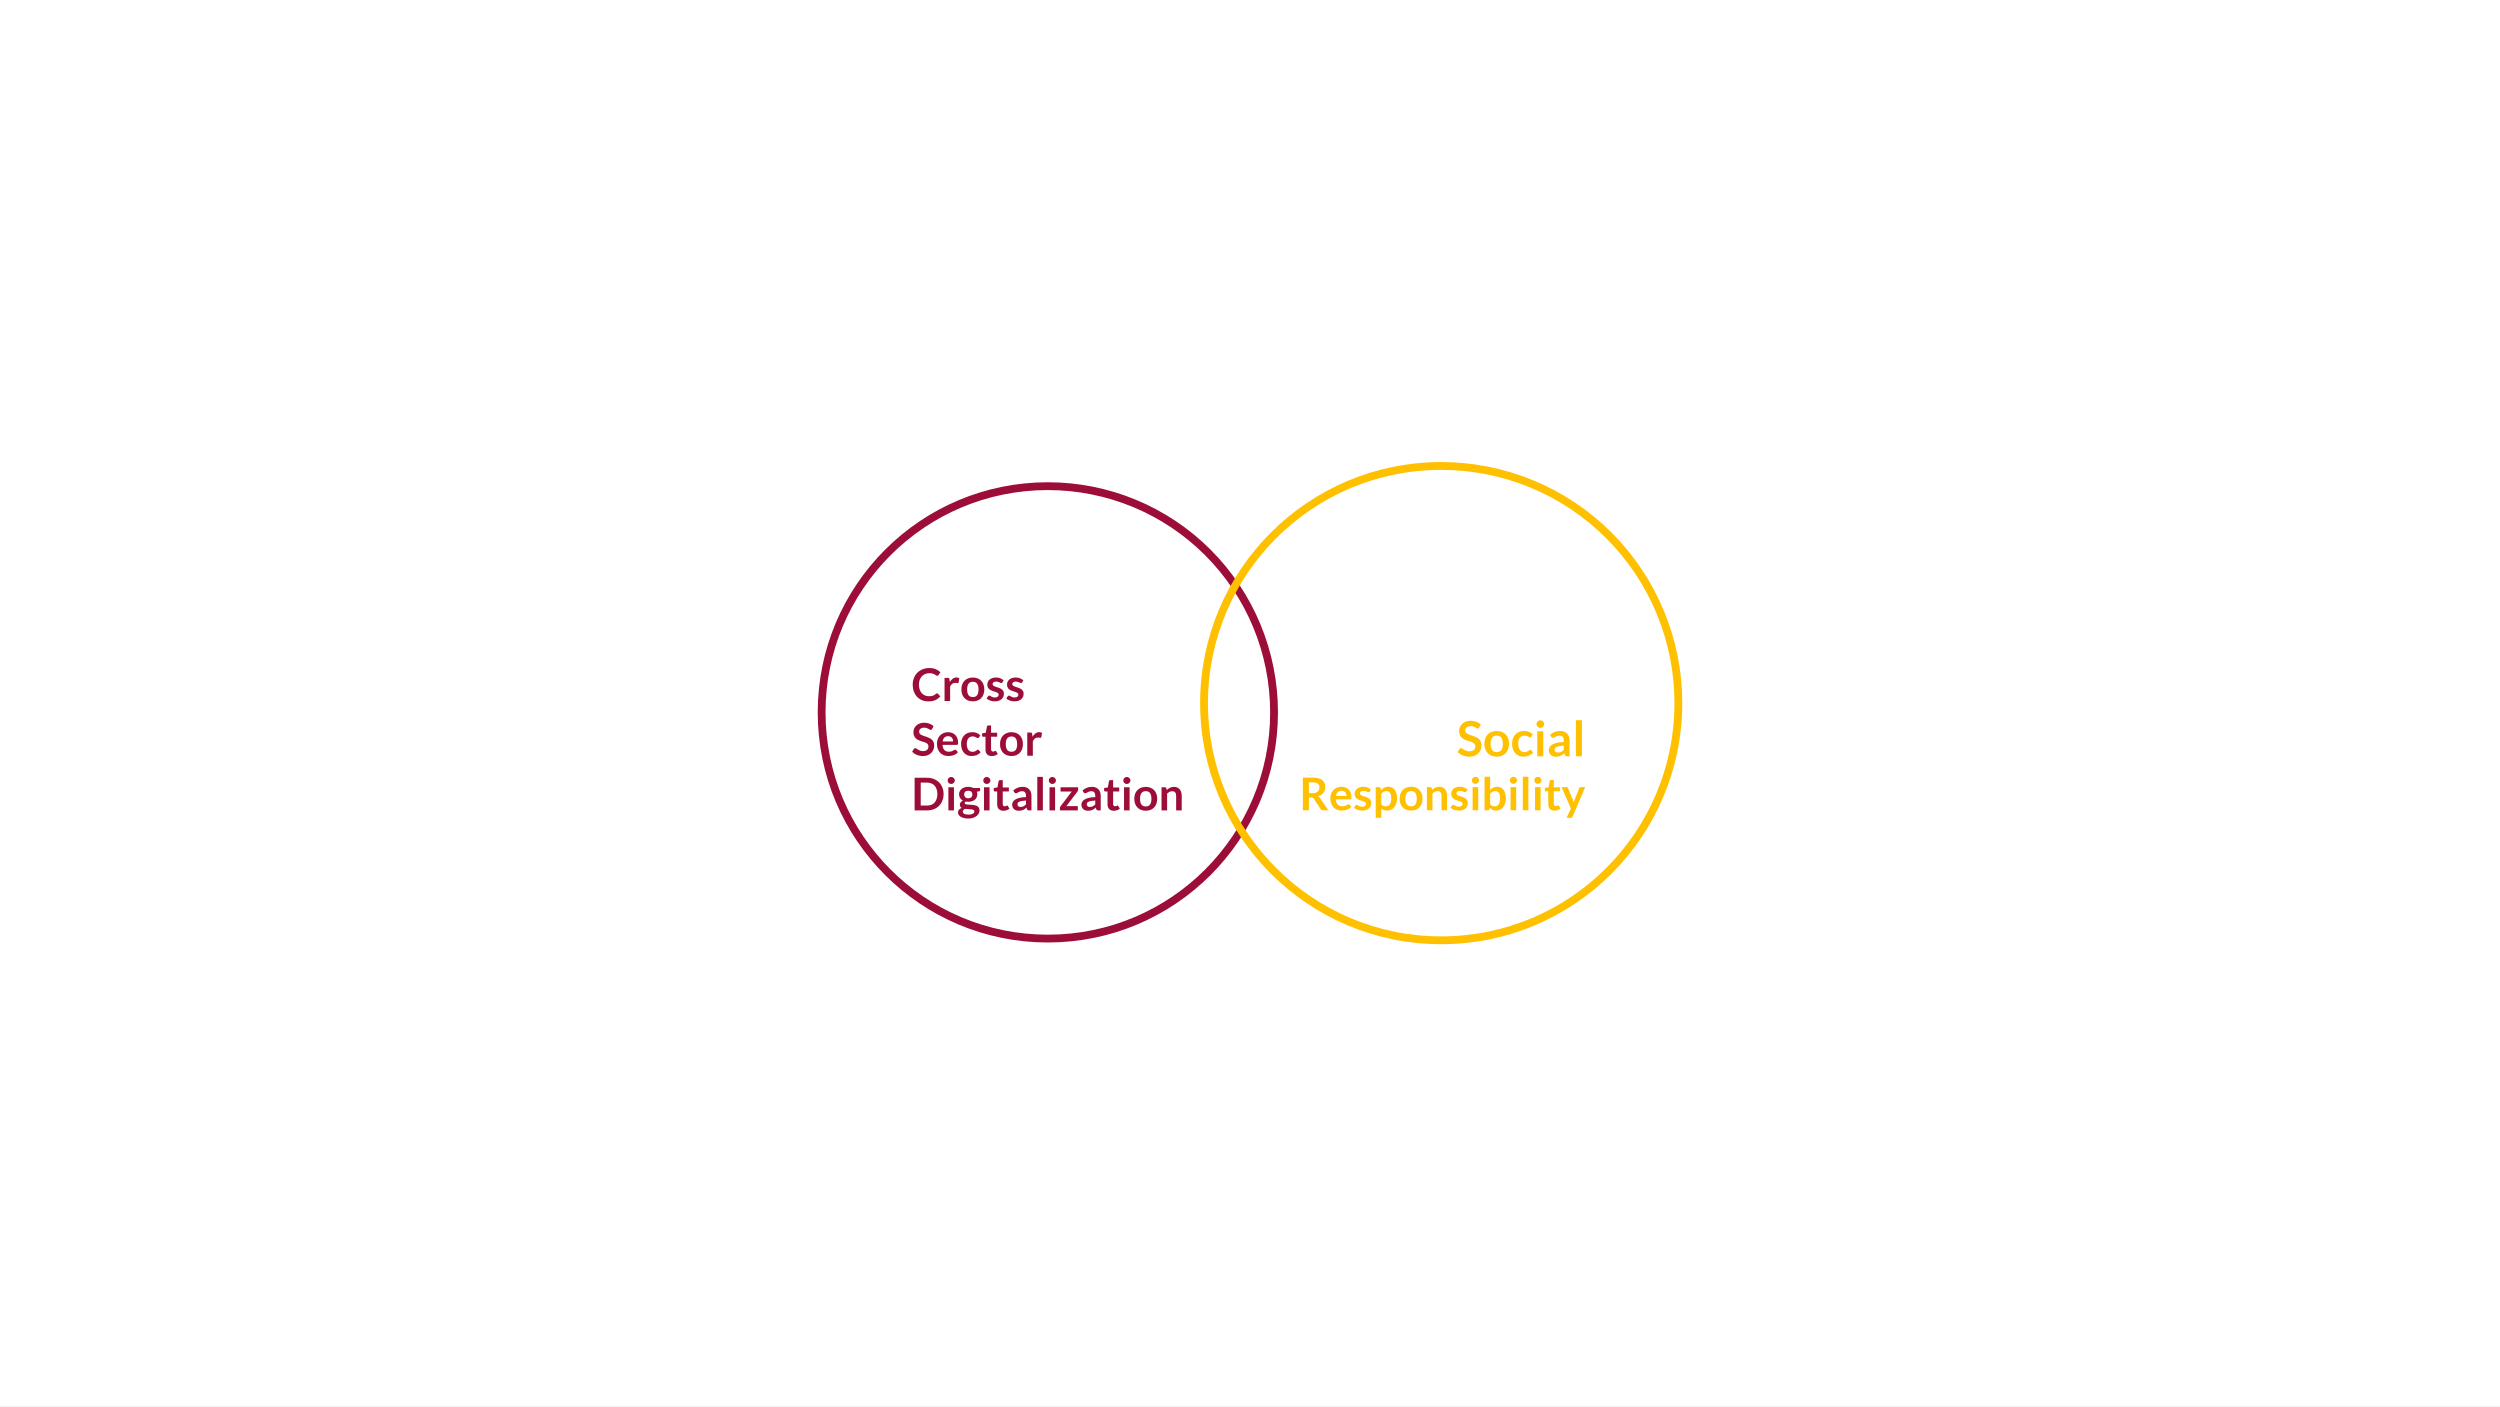
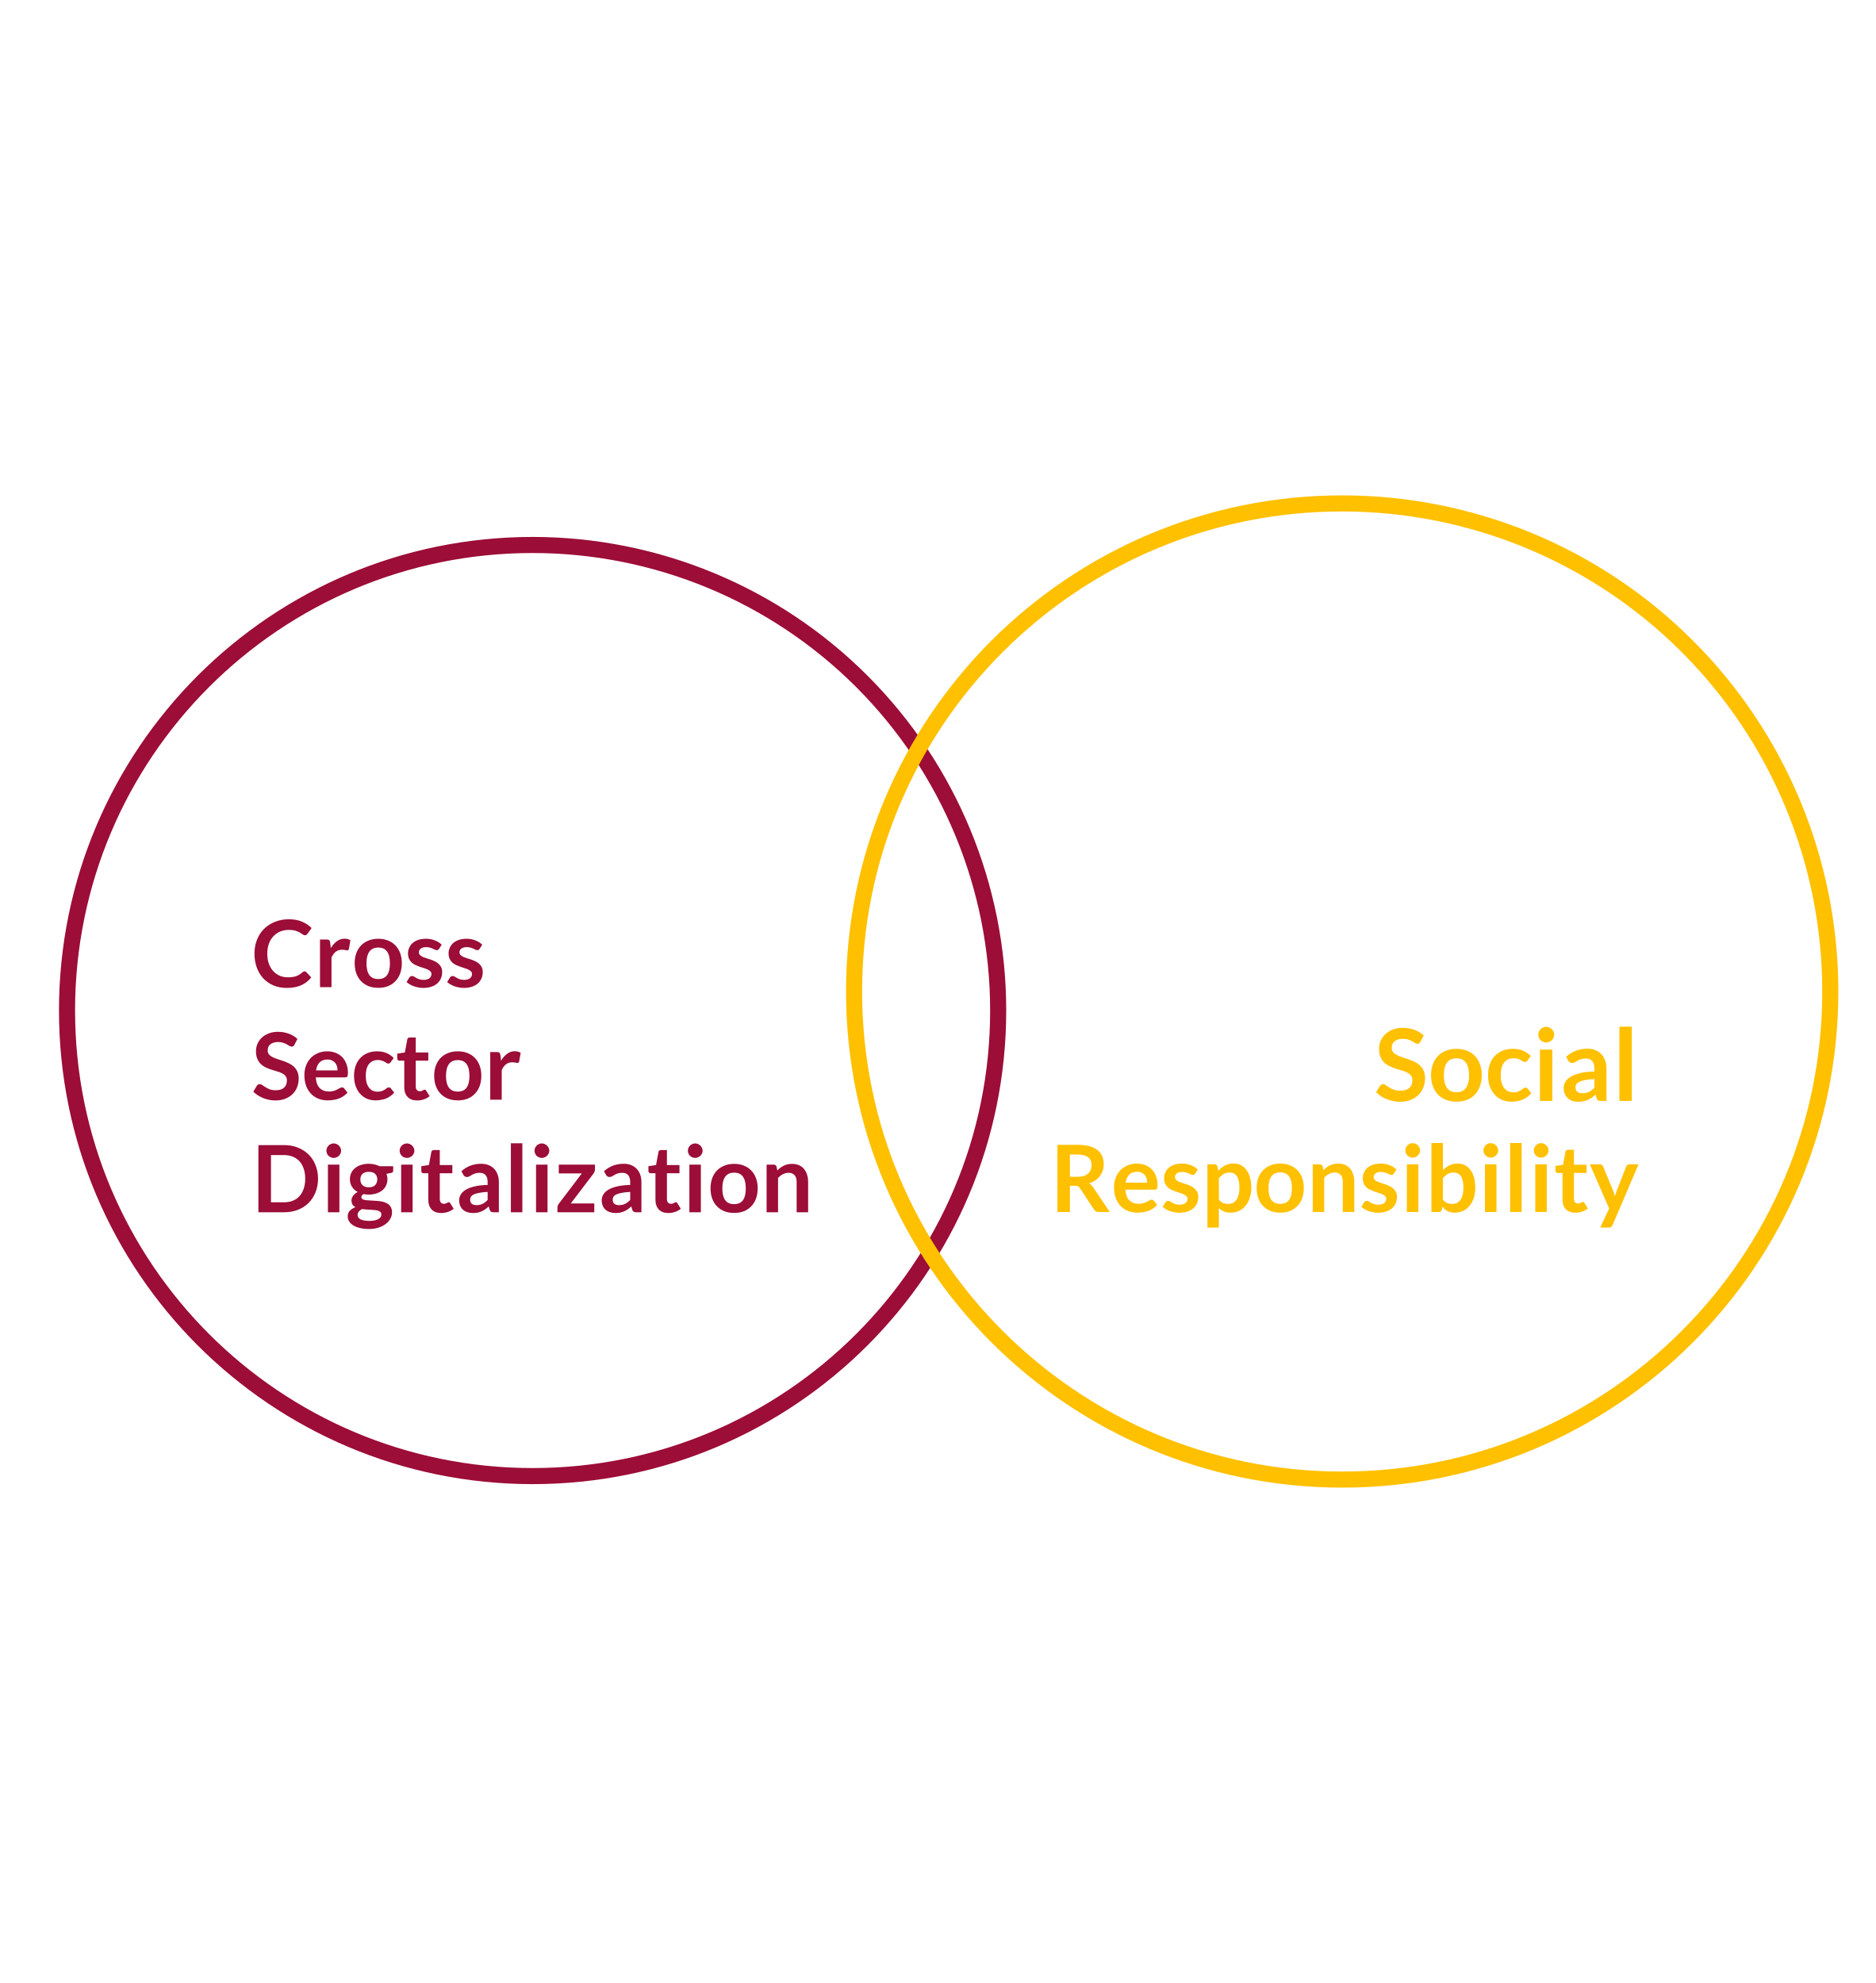
- <svg xmlns="http://www.w3.org/2000/svg" version="1.1" viewBox="0.0 0.0 960.0 540.0" fill="none" stroke="none" stroke-linecap="square" stroke-miterlimit="10">
+ <svg xmlns="http://www.w3.org/2000/svg" version="1.1" viewBox="303.0 85.0 350.0 370.0" fill="none" stroke="none" stroke-linecap="square" stroke-miterlimit="10">
  <clipPath id="g15e9c243a5f_0_309.0">
    <path d="m0 0l960.0 0l0 540.0l-960.0 0l0 -540.0z" clip-rule="nonzero" />
  </clipPath>
  <g clip-path="url(#g15e9c243a5f_0_309.0)">
    <path fill="#ffffff" d="m0 0l960.0 0l0 540.0l-960.0 0z" fill-rule="evenodd" />
    <path fill="#000000" fill-opacity="0.0" d="m315.505 273.551l0 0c0 -47.975 38.891 -86.866 86.866 -86.866l0 0c23.038 0 45.133 9.152 61.424 25.443c16.291 16.291 25.443 38.385 25.443 61.424l0 0c0 47.975 -38.891 86.866 -86.866 86.866l0 0c-47.975 0 -86.866 -38.891 -86.866 -86.866z" fill-rule="evenodd" />
    <path stroke="#9c0d38" stroke-width="3.0" stroke-linejoin="round" stroke-linecap="butt" d="m315.505 273.551l0 0c0 -47.975 38.891 -86.866 86.866 -86.866l0 0c23.038 0 45.133 9.152 61.424 25.443c16.291 16.291 25.443 38.385 25.443 61.424l0 0c0 47.975 -38.891 86.866 -86.866 86.866l0 0c-47.975 0 -86.866 -38.891 -86.866 -86.866z" fill-rule="evenodd" />
    <path fill="#9c0d38" d="m359.822 266.238q0.188 0 0.328 0.141l0.922 1.0q-0.766 0.953 -1.875 1.453q-1.109 0.5 -2.672 0.5q-1.391 0 -2.516 -0.469q-1.109 -0.484 -1.906 -1.328q-0.781 -0.859 -1.203 -2.031q-0.422 -1.188 -0.422 -2.578q0 -1.406 0.469 -2.578q0.469 -1.188 1.312 -2.031q0.859 -0.844 2.031 -1.312q1.188 -0.484 2.625 -0.484q1.391 0 2.438 0.453q1.047 0.438 1.781 1.188l-0.766 1.078q-0.078 0.109 -0.188 0.188q-0.109 0.078 -0.297 0.078q-0.203 0 -0.406 -0.156q-0.203 -0.156 -0.531 -0.344q-0.312 -0.188 -0.812 -0.344q-0.484 -0.156 -1.234 -0.156q-0.891 0 -1.641 0.312q-0.734 0.312 -1.266 0.891q-0.531 0.562 -0.828 1.391q-0.297 0.812 -0.297 1.828q0 1.062 0.297 1.891q0.297 0.812 0.812 1.375q0.516 0.562 1.203 0.859q0.688 0.297 1.484 0.297q0.484 0 0.859 -0.047q0.391 -0.047 0.719 -0.156q0.328 -0.125 0.609 -0.297q0.297 -0.172 0.578 -0.438q0.094 -0.078 0.188 -0.125q0.094 -0.047 0.203 -0.047zm2.884 2.953l0 -8.891l1.266 0q0.328 0 0.453 0.125q0.125 0.125 0.172 0.406l0.125 1.078q0.484 -0.812 1.125 -1.281q0.641 -0.484 1.438 -0.484q0.656 0 1.094 0.297l-0.281 1.609q-0.031 0.156 -0.125 0.219q-0.078 0.062 -0.219 0.062q-0.125 0 -0.359 -0.062q-0.219 -0.062 -0.594 -0.062q-0.672 0 -1.156 0.375q-0.469 0.359 -0.797 1.078l0 5.531l-2.141 0zm10.875 -9.031q1.0 0 1.812 0.328q0.812 0.312 1.375 0.906q0.578 0.594 0.891 1.438q0.312 0.844 0.312 1.891q0 1.062 -0.312 1.922q-0.312 0.844 -0.891 1.438q-0.562 0.594 -1.375 0.922q-0.812 0.312 -1.812 0.312q-1.0 0 -1.812 -0.312q-0.812 -0.328 -1.391 -0.922q-0.578 -0.594 -0.891 -1.438q-0.312 -0.859 -0.312 -1.922q0 -1.047 0.312 -1.891q0.312 -0.844 0.891 -1.438q0.578 -0.594 1.391 -0.906q0.812 -0.328 1.812 -0.328zm0 7.516q1.109 0 1.641 -0.734q0.531 -0.75 0.531 -2.188q0 -1.453 -0.531 -2.203q-0.531 -0.75 -1.641 -0.75q-1.125 0 -1.672 0.766q-0.531 0.75 -0.531 2.188q0 1.422 0.531 2.172q0.547 0.75 1.672 0.75zm11.336 -5.641q-0.094 0.141 -0.188 0.203q-0.094 0.047 -0.234 0.047q-0.156 0 -0.344 -0.078q-0.172 -0.094 -0.406 -0.203q-0.234 -0.109 -0.531 -0.188q-0.297 -0.094 -0.703 -0.094q-0.641 0 -1.0 0.266q-0.359 0.266 -0.359 0.703q0 0.281 0.188 0.484q0.188 0.188 0.484 0.344q0.312 0.141 0.703 0.266q0.391 0.109 0.797 0.25q0.406 0.141 0.797 0.328q0.391 0.172 0.688 0.453q0.312 0.266 0.5 0.641q0.188 0.375 0.188 0.922q0 0.641 -0.234 1.188q-0.234 0.531 -0.688 0.938q-0.453 0.391 -1.109 0.609q-0.656 0.219 -1.516 0.219q-0.469 0 -0.906 -0.094q-0.438 -0.078 -0.844 -0.219q-0.391 -0.156 -0.734 -0.344q-0.344 -0.203 -0.609 -0.438l0.5 -0.812q0.094 -0.156 0.219 -0.234q0.141 -0.078 0.328 -0.078q0.203 0 0.375 0.125q0.188 0.109 0.422 0.25q0.234 0.125 0.547 0.234q0.312 0.109 0.797 0.109q0.391 0 0.656 -0.094q0.281 -0.094 0.453 -0.234q0.172 -0.156 0.25 -0.344q0.094 -0.203 0.094 -0.406q0 -0.312 -0.188 -0.5q-0.188 -0.203 -0.5 -0.344q-0.297 -0.156 -0.703 -0.266q-0.391 -0.125 -0.797 -0.266q-0.406 -0.141 -0.812 -0.328q-0.391 -0.188 -0.703 -0.469q-0.297 -0.281 -0.484 -0.703q-0.188 -0.422 -0.188 -1.0q0 -0.547 0.219 -1.031q0.219 -0.5 0.625 -0.875q0.422 -0.375 1.047 -0.594q0.641 -0.219 1.469 -0.219q0.906 0 1.656 0.312q0.766 0.297 1.266 0.797l-0.484 0.766zm7.572 0q-0.094 0.141 -0.188 0.203q-0.094 0.047 -0.234 0.047q-0.156 0 -0.344 -0.078q-0.172 -0.094 -0.406 -0.203q-0.234 -0.109 -0.531 -0.188q-0.297 -0.094 -0.703 -0.094q-0.641 0 -1.0 0.266q-0.359 0.266 -0.359 0.703q0 0.281 0.188 0.484q0.188 0.188 0.484 0.344q0.312 0.141 0.703 0.266q0.391 0.109 0.797 0.25q0.406 0.141 0.797 0.328q0.391 0.172 0.688 0.453q0.312 0.266 0.5 0.641q0.188 0.375 0.188 0.922q0 0.641 -0.234 1.188q-0.234 0.531 -0.688 0.938q-0.453 0.391 -1.109 0.609q-0.656 0.219 -1.516 0.219q-0.469 0 -0.906 -0.094q-0.438 -0.078 -0.844 -0.219q-0.391 -0.156 -0.734 -0.344q-0.344 -0.203 -0.609 -0.438l0.5 -0.812q0.094 -0.156 0.219 -0.234q0.141 -0.078 0.328 -0.078q0.203 0 0.375 0.125q0.188 0.109 0.422 0.25q0.234 0.125 0.547 0.234q0.312 0.109 0.797 0.109q0.391 0 0.656 -0.094q0.281 -0.094 0.453 -0.234q0.172 -0.156 0.25 -0.344q0.094 -0.203 0.094 -0.406q0 -0.312 -0.188 -0.5q-0.188 -0.203 -0.5 -0.344q-0.297 -0.156 -0.703 -0.266q-0.391 -0.125 -0.797 -0.266q-0.406 -0.141 -0.812 -0.328q-0.391 -0.188 -0.703 -0.469q-0.297 -0.281 -0.484 -0.703q-0.188 -0.422 -0.188 -1.0q0 -0.547 0.219 -1.031q0.219 -0.5 0.625 -0.875q0.422 -0.375 1.047 -0.594q0.641 -0.219 1.469 -0.219q0.906 0 1.656 0.312q0.766 0.297 1.266 0.797l-0.484 0.766z" fill-rule="nonzero" />
    <path fill="#9c0d38" d="m357.932 279.941q-0.094 0.188 -0.219 0.266q-0.125 0.078 -0.312 0.078q-0.172 0 -0.391 -0.125q-0.203 -0.141 -0.5 -0.297q-0.297 -0.172 -0.703 -0.297q-0.391 -0.141 -0.922 -0.141q-0.484 0 -0.844 0.125q-0.359 0.109 -0.609 0.312q-0.25 0.203 -0.375 0.5q-0.109 0.281 -0.109 0.641q0 0.438 0.234 0.734q0.25 0.297 0.656 0.5q0.422 0.203 0.938 0.375q0.516 0.156 1.047 0.344q0.547 0.188 1.062 0.438q0.531 0.25 0.938 0.625q0.406 0.375 0.656 0.922q0.25 0.547 0.25 1.328q0 0.844 -0.297 1.594q-0.281 0.734 -0.844 1.281q-0.562 0.547 -1.375 0.875q-0.797 0.312 -1.844 0.312q-0.594 0 -1.172 -0.125q-0.578 -0.109 -1.109 -0.328q-0.531 -0.219 -1.0 -0.516q-0.469 -0.312 -0.828 -0.672l0.672 -1.125q0.094 -0.125 0.234 -0.203q0.141 -0.078 0.297 -0.078q0.219 0 0.469 0.172q0.25 0.172 0.594 0.391q0.344 0.219 0.797 0.406q0.469 0.172 1.125 0.172q1.0 0 1.531 -0.469q0.547 -0.484 0.547 -1.359q0 -0.5 -0.25 -0.812q-0.234 -0.312 -0.641 -0.516q-0.406 -0.219 -0.938 -0.359q-0.516 -0.156 -1.062 -0.328q-0.531 -0.172 -1.047 -0.406q-0.516 -0.25 -0.922 -0.641q-0.406 -0.391 -0.656 -0.969q-0.25 -0.594 -0.25 -1.453q0 -0.672 0.266 -1.328q0.281 -0.656 0.797 -1.156q0.531 -0.5 1.297 -0.797q0.766 -0.312 1.734 -0.312q1.109 0 2.047 0.359q0.938 0.344 1.594 0.969l-0.562 1.094zm6.125 1.219q0.844 0 1.547 0.281q0.703 0.266 1.219 0.781q0.516 0.516 0.797 1.266q0.297 0.75 0.297 1.703q0 0.25 -0.031 0.406q-0.016 0.156 -0.078 0.25q-0.047 0.094 -0.156 0.141q-0.094 0.031 -0.234 0.031l-5.5 0q0.094 1.359 0.734 2.0q0.656 0.641 1.703 0.641q0.516 0 0.891 -0.109q0.391 -0.125 0.672 -0.266q0.281 -0.156 0.484 -0.266q0.219 -0.125 0.422 -0.125q0.125 0 0.219 0.047q0.094 0.047 0.172 0.141l0.625 0.781q-0.359 0.422 -0.812 0.703q-0.438 0.281 -0.922 0.453q-0.469 0.156 -0.969 0.219q-0.5 0.078 -0.969 0.078q-0.922 0 -1.719 -0.297q-0.797 -0.312 -1.391 -0.906q-0.594 -0.609 -0.938 -1.5q-0.328 -0.891 -0.328 -2.062q0 -0.906 0.297 -1.703q0.297 -0.797 0.844 -1.391q0.547 -0.594 1.344 -0.938q0.797 -0.359 1.781 -0.359zm0.047 1.531q-0.938 0 -1.469 0.531q-0.516 0.531 -0.672 1.5l4.016 0q0 -0.422 -0.109 -0.781q-0.109 -0.375 -0.344 -0.641q-0.234 -0.281 -0.594 -0.438q-0.344 -0.172 -0.828 -0.172zm11.793 0.484q-0.094 0.125 -0.188 0.203q-0.094 0.062 -0.266 0.062q-0.156 0 -0.312 -0.094q-0.156 -0.109 -0.375 -0.234q-0.219 -0.125 -0.516 -0.219q-0.297 -0.109 -0.75 -0.109q-0.562 0 -0.984 0.219q-0.422 0.203 -0.703 0.578q-0.281 0.375 -0.422 0.922q-0.141 0.547 -0.141 1.219q0 0.719 0.156 1.281q0.156 0.547 0.438 0.922q0.281 0.375 0.688 0.578q0.406 0.188 0.922 0.188q0.516 0 0.828 -0.125q0.312 -0.125 0.531 -0.266q0.219 -0.156 0.375 -0.281q0.172 -0.125 0.359 -0.125q0.266 0 0.391 0.188l0.625 0.781q-0.359 0.422 -0.781 0.703q-0.406 0.281 -0.859 0.453q-0.453 0.156 -0.922 0.219q-0.469 0.078 -0.938 0.078q-0.828 0 -1.562 -0.297q-0.719 -0.312 -1.266 -0.891q-0.547 -0.594 -0.859 -1.453q-0.312 -0.859 -0.312 -1.953q0 -0.969 0.281 -1.797q0.281 -0.844 0.828 -1.453q0.547 -0.609 1.344 -0.953q0.812 -0.359 1.859 -0.359q1.0 0 1.75 0.328q0.75 0.312 1.344 0.922l-0.562 0.766zm4.937 7.156q-1.156 0 -1.781 -0.656q-0.625 -0.656 -0.625 -1.812l0 -4.953l-0.891 0q-0.172 0 -0.297 -0.109q-0.125 -0.125 -0.125 -0.344l0 -0.859l1.422 -0.219l0.453 -2.438q0.031 -0.172 0.156 -0.266q0.125 -0.094 0.312 -0.094l1.109 0l0 2.797l2.344 0l0 1.531l-2.344 0l0 4.812q0 0.422 0.203 0.656q0.219 0.234 0.562 0.234q0.203 0 0.328 -0.047q0.141 -0.062 0.234 -0.109q0.109 -0.047 0.188 -0.094q0.078 -0.047 0.156 -0.047q0.094 0 0.156 0.047q0.062 0.047 0.125 0.141l0.641 1.031q-0.469 0.391 -1.078 0.594q-0.594 0.203 -1.25 0.203zm7.581 -9.172q1.0 0 1.812 0.328q0.812 0.312 1.375 0.906q0.578 0.594 0.891 1.438q0.312 0.844 0.312 1.891q0 1.062 -0.312 1.922q-0.312 0.844 -0.891 1.438q-0.562 0.594 -1.375 0.922q-0.812 0.312 -1.812 0.312q-1.0 0 -1.812 -0.312q-0.812 -0.328 -1.391 -0.922q-0.578 -0.594 -0.891 -1.438q-0.312 -0.859 -0.312 -1.922q0 -1.047 0.312 -1.891q0.312 -0.844 0.891 -1.438q0.578 -0.594 1.391 -0.906q0.812 -0.328 1.812 -0.328zm0 7.516q1.109 0 1.641 -0.734q0.531 -0.75 0.531 -2.188q0 -1.453 -0.531 -2.203q-0.531 -0.75 -1.641 -0.75q-1.125 0 -1.672 0.766q-0.531 0.75 -0.531 2.188q0 1.422 0.531 2.172q0.547 0.75 1.672 0.75zm6.054 1.516l0 -8.891l1.266 0q0.328 0 0.453 0.125q0.125 0.125 0.172 0.406l0.125 1.078q0.484 -0.812 1.125 -1.281q0.641 -0.484 1.438 -0.484q0.656 0 1.094 0.297l-0.281 1.609q-0.031 0.156 -0.125 0.219q-0.078 0.062 -0.219 0.062q-0.125 0 -0.359 -0.062q-0.219 -0.062 -0.594 -0.062q-0.672 0 -1.156 0.375q-0.469 0.359 -0.797 1.078l0 5.531l-2.141 0z" fill-rule="nonzero" />
    <path fill="#9c0d38" d="m362.338 304.926q0 1.375 -0.469 2.531q-0.453 1.156 -1.281 1.984q-0.828 0.828 -2.0 1.297q-1.172 0.453 -2.594 0.453l-4.781 0l0 -12.531l4.781 0q1.422 0 2.594 0.469q1.172 0.469 2.0 1.297q0.828 0.812 1.281 1.969q0.469 1.156 0.469 2.531zm-2.391 0q0 -1.031 -0.281 -1.844q-0.266 -0.828 -0.781 -1.391q-0.5 -0.562 -1.234 -0.859q-0.734 -0.312 -1.656 -0.312l-2.438 0l0 8.812l2.438 0q0.922 0 1.656 -0.297q0.734 -0.297 1.234 -0.859q0.516 -0.578 0.781 -1.391q0.281 -0.828 0.281 -1.859zm6.375 -2.625l0 8.891l-2.141 0l0 -8.891l2.141 0zm0.328 -2.594q0 0.281 -0.125 0.531q-0.109 0.234 -0.297 0.422q-0.188 0.172 -0.438 0.281q-0.25 0.109 -0.531 0.109q-0.281 0 -0.531 -0.109q-0.25 -0.109 -0.438 -0.281q-0.172 -0.188 -0.281 -0.422q-0.109 -0.25 -0.109 -0.531q0 -0.281 0.109 -0.531q0.109 -0.25 0.281 -0.422q0.188 -0.188 0.438 -0.297q0.25 -0.109 0.531 -0.109q0.281 0 0.531 0.109q0.25 0.109 0.438 0.297q0.188 0.172 0.297 0.422q0.125 0.25 0.125 0.531zm5.165 2.438q0.578 0 1.078 0.125q0.5 0.109 0.922 0.328l2.547 0l0 0.812q0 0.188 -0.109 0.312q-0.094 0.109 -0.344 0.141l-0.797 0.156q0.078 0.219 0.125 0.469q0.047 0.25 0.047 0.531q0 0.656 -0.266 1.203q-0.25 0.531 -0.719 0.906q-0.469 0.359 -1.109 0.562q-0.625 0.203 -1.375 0.203q-0.5 0 -0.984 -0.094q-0.406 0.25 -0.406 0.562q0 0.266 0.234 0.406q0.25 0.125 0.656 0.172q0.406 0.047 0.906 0.062q0.516 0.016 1.047 0.062q0.547 0.031 1.062 0.141q0.516 0.109 0.906 0.344q0.406 0.234 0.656 0.641q0.25 0.406 0.25 1.031q0 0.594 -0.297 1.141q-0.281 0.562 -0.844 0.984q-0.547 0.438 -1.344 0.703q-0.797 0.266 -1.812 0.266q-1.016 0 -1.766 -0.203q-0.75 -0.188 -1.234 -0.516q-0.484 -0.312 -0.734 -0.75q-0.234 -0.422 -0.234 -0.875q0 -0.625 0.375 -1.047q0.391 -0.422 1.062 -0.672q-0.328 -0.188 -0.531 -0.484q-0.203 -0.312 -0.203 -0.797q0 -0.203 0.062 -0.406q0.078 -0.219 0.219 -0.422q0.141 -0.203 0.359 -0.391q0.219 -0.188 0.516 -0.344q-0.672 -0.359 -1.062 -0.969q-0.391 -0.609 -0.391 -1.422q0 -0.656 0.266 -1.188q0.266 -0.531 0.734 -0.906q0.484 -0.375 1.125 -0.578q0.641 -0.203 1.406 -0.203zm2.344 9.453q0 -0.266 -0.156 -0.422q-0.156 -0.172 -0.422 -0.266q-0.266 -0.094 -0.625 -0.125q-0.359 -0.047 -0.766 -0.062q-0.406 -0.031 -0.844 -0.047q-0.422 -0.031 -0.812 -0.078q-0.359 0.188 -0.594 0.469q-0.219 0.266 -0.219 0.625q0 0.234 0.109 0.438q0.125 0.203 0.375 0.344q0.266 0.156 0.672 0.234q0.406 0.094 1.0 0.094q0.594 0 1.031 -0.094q0.438 -0.094 0.719 -0.266q0.281 -0.156 0.406 -0.375q0.125 -0.219 0.125 -0.469zm-2.344 -5.062q0.406 0 0.688 -0.109q0.297 -0.109 0.484 -0.297q0.203 -0.203 0.297 -0.469q0.109 -0.266 0.109 -0.578q0 -0.672 -0.391 -1.047q-0.391 -0.391 -1.188 -0.391q-0.781 0 -1.188 0.391q-0.391 0.375 -0.391 1.047q0 0.297 0.094 0.578q0.109 0.266 0.297 0.469q0.203 0.188 0.5 0.297q0.297 0.109 0.688 0.109zm8.171 -4.234l0 8.891l-2.141 0l0 -8.891l2.141 0zm0.328 -2.594q0 0.281 -0.125 0.531q-0.109 0.234 -0.297 0.422q-0.188 0.172 -0.438 0.281q-0.25 0.109 -0.531 0.109q-0.281 0 -0.531 -0.109q-0.25 -0.109 -0.438 -0.281q-0.172 -0.188 -0.281 -0.422q-0.109 -0.25 -0.109 -0.531q0 -0.281 0.109 -0.531q0.109 -0.25 0.281 -0.422q0.188 -0.188 0.438 -0.297q0.25 -0.109 0.531 -0.109q0.281 0 0.531 0.109q0.25 0.109 0.438 0.297q0.188 0.172 0.297 0.422q0.125 0.25 0.125 0.531zm5.008 11.625q-1.156 0 -1.781 -0.656q-0.625 -0.656 -0.625 -1.812l0 -4.953l-0.891 0q-0.172 0 -0.297 -0.109q-0.125 -0.125 -0.125 -0.344l0 -0.859l1.422 -0.219l0.453 -2.438q0.031 -0.172 0.156 -0.266q0.125 -0.094 0.312 -0.094l1.109 0l0 2.797l2.344 0l0 1.531l-2.344 0l0 4.812q0 0.422 0.203 0.656q0.219 0.234 0.562 0.234q0.203 0 0.328 -0.047q0.141 -0.062 0.234 -0.109q0.109 -0.047 0.188 -0.094q0.078 -0.047 0.156 -0.047q0.094 0 0.156 0.047q0.062 0.047 0.125 0.141l0.641 1.031q-0.469 0.391 -1.078 0.594q-0.594 0.203 -1.25 0.203zm10.753 -0.141l-0.969 0q-0.297 0 -0.469 -0.094q-0.172 -0.094 -0.266 -0.359l-0.188 -0.641q-0.328 0.312 -0.656 0.547q-0.328 0.219 -0.672 0.375q-0.344 0.156 -0.734 0.234q-0.391 0.078 -0.875 0.078q-0.562 0 -1.047 -0.156q-0.469 -0.156 -0.812 -0.453q-0.344 -0.297 -0.531 -0.75q-0.188 -0.453 -0.188 -1.047q0 -0.5 0.266 -0.984q0.266 -0.5 0.875 -0.891q0.609 -0.406 1.625 -0.656q1.031 -0.266 2.547 -0.297l0 -0.516q0 -0.891 -0.375 -1.312q-0.375 -0.438 -1.094 -0.438q-0.516 0 -0.875 0.125q-0.344 0.109 -0.594 0.266q-0.25 0.156 -0.469 0.281q-0.219 0.109 -0.484 0.109q-0.203 0 -0.359 -0.109q-0.156 -0.109 -0.266 -0.281l-0.375 -0.688q1.531 -1.391 3.688 -1.391q0.781 0 1.391 0.25q0.609 0.25 1.031 0.703q0.438 0.453 0.656 1.094q0.219 0.625 0.219 1.391l0 5.609zm-4.156 -1.328q0.328 0 0.594 -0.062q0.281 -0.062 0.531 -0.188q0.25 -0.125 0.469 -0.297q0.234 -0.172 0.469 -0.422l0 -1.5q-0.938 0.047 -1.562 0.172q-0.625 0.109 -1.016 0.297q-0.375 0.172 -0.531 0.422q-0.156 0.234 -0.156 0.531q0 0.562 0.328 0.812q0.328 0.234 0.875 0.234zm8.54 -11.547l0 12.875l-2.141 0l0 -12.875l2.141 0zm4.696 3.984l0 8.891l-2.141 0l0 -8.891l2.141 0zm0.328 -2.594q0 0.281 -0.125 0.531q-0.109 0.234 -0.297 0.422q-0.188 0.172 -0.438 0.281q-0.25 0.109 -0.531 0.109q-0.281 0 -0.531 -0.109q-0.25 -0.109 -0.438 -0.281q-0.172 -0.188 -0.281 -0.422q-0.109 -0.25 -0.109 -0.531q0 -0.281 0.109 -0.531q0.109 -0.25 0.281 -0.422q0.188 -0.188 0.438 -0.297q0.25 -0.109 0.531 -0.109q0.281 0 0.531 0.109q0.25 0.109 0.438 0.297q0.188 0.172 0.297 0.422q0.125 0.25 0.125 0.531zm8.524 3.484q0 0.219 -0.094 0.438q-0.078 0.203 -0.188 0.359l-4.234 5.562l4.391 0l0 1.641l-6.875 0l0 -0.891q0 -0.156 0.062 -0.359q0.078 -0.203 0.219 -0.375l4.266 -5.625l-4.297 0l0 -1.641l6.75 0l0 0.891zm8.667 8.0l-0.969 0q-0.297 0 -0.469 -0.094q-0.172 -0.094 -0.266 -0.359l-0.188 -0.641q-0.328 0.312 -0.656 0.547q-0.328 0.219 -0.672 0.375q-0.344 0.156 -0.734 0.234q-0.391 0.078 -0.875 0.078q-0.562 0 -1.047 -0.156q-0.469 -0.156 -0.812 -0.453q-0.344 -0.297 -0.531 -0.75q-0.188 -0.453 -0.188 -1.047q0 -0.5 0.266 -0.984q0.266 -0.5 0.875 -0.891q0.609 -0.406 1.625 -0.656q1.031 -0.266 2.547 -0.297l0 -0.516q0 -0.891 -0.375 -1.312q-0.375 -0.438 -1.094 -0.438q-0.516 0 -0.875 0.125q-0.344 0.109 -0.594 0.266q-0.25 0.156 -0.469 0.281q-0.219 0.109 -0.484 0.109q-0.203 0 -0.359 -0.109q-0.156 -0.109 -0.266 -0.281l-0.375 -0.688q1.531 -1.391 3.688 -1.391q0.781 0 1.391 0.25q0.609 0.25 1.031 0.703q0.438 0.453 0.656 1.094q0.219 0.625 0.219 1.391l0 5.609zm-4.156 -1.328q0.328 0 0.594 -0.062q0.281 -0.062 0.531 -0.188q0.25 -0.125 0.469 -0.297q0.234 -0.172 0.469 -0.422l0 -1.5q-0.938 0.047 -1.562 0.172q-0.625 0.109 -1.016 0.297q-0.375 0.172 -0.531 0.422q-0.156 0.234 -0.156 0.531q0 0.562 0.328 0.812q0.328 0.234 0.875 0.234zm9.181 1.469q-1.156 0 -1.781 -0.656q-0.625 -0.656 -0.625 -1.812l0 -4.953l-0.891 0q-0.172 0 -0.297 -0.109q-0.125 -0.125 -0.125 -0.344l0 -0.859l1.422 -0.219l0.453 -2.438q0.031 -0.172 0.156 -0.266q0.125 -0.094 0.312 -0.094l1.109 0l0 2.797l2.344 0l0 1.531l-2.344 0l0 4.812q0 0.422 0.203 0.656q0.219 0.234 0.562 0.234q0.203 0 0.328 -0.047q0.141 -0.062 0.234 -0.109q0.109 -0.047 0.188 -0.094q0.078 -0.047 0.156 -0.047q0.094 0 0.156 0.047q0.062 0.047 0.125 0.141l0.641 1.031q-0.469 0.391 -1.078 0.594q-0.594 0.203 -1.25 0.203zm6.065 -9.031l0 8.891l-2.141 0l0 -8.891l2.141 0zm0.328 -2.594q0 0.281 -0.125 0.531q-0.109 0.234 -0.297 0.422q-0.188 0.172 -0.438 0.281q-0.25 0.109 -0.531 0.109q-0.281 0 -0.531 -0.109q-0.25 -0.109 -0.438 -0.281q-0.172 -0.188 -0.281 -0.422q-0.109 -0.25 -0.109 -0.531q0 -0.281 0.109 -0.531q0.109 -0.25 0.281 -0.422q0.188 -0.188 0.438 -0.297q0.25 -0.109 0.531 -0.109q0.281 0 0.531 0.109q0.25 0.109 0.438 0.297q0.188 0.172 0.297 0.422q0.125 0.25 0.125 0.531zm5.883 2.453q1.0 0 1.812 0.328q0.812 0.312 1.375 0.906q0.578 0.594 0.891 1.438q0.312 0.844 0.312 1.891q0 1.062 -0.312 1.922q-0.312 0.844 -0.891 1.438q-0.562 0.594 -1.375 0.922q-0.812 0.312 -1.812 0.312q-1.0 0 -1.812 -0.312q-0.812 -0.328 -1.391 -0.922q-0.578 -0.594 -0.891 -1.438q-0.312 -0.859 -0.312 -1.922q0 -1.047 0.312 -1.891q0.312 -0.844 0.891 -1.438q0.578 -0.594 1.391 -0.906q0.812 -0.328 1.812 -0.328zm0 7.516q1.109 0 1.641 -0.734q0.531 -0.75 0.531 -2.188q0 -1.453 -0.531 -2.203q-0.531 -0.75 -1.641 -0.75q-1.125 0 -1.672 0.766q-0.531 0.75 -0.531 2.188q0 1.422 0.531 2.172q0.547 0.75 1.672 0.75zm6.054 1.516l0 -8.891l1.312 0q0.422 0 0.547 0.391l0.141 0.703q0.266 -0.281 0.562 -0.5q0.312 -0.234 0.641 -0.391q0.328 -0.172 0.703 -0.25q0.391 -0.094 0.844 -0.094q0.734 0 1.297 0.25q0.562 0.25 0.938 0.703q0.375 0.438 0.562 1.062q0.203 0.609 0.203 1.359l0 5.656l-2.141 0l0 -5.656q0 -0.812 -0.375 -1.25q-0.375 -0.453 -1.141 -0.453q-0.547 0 -1.031 0.25q-0.484 0.25 -0.922 0.688l0 6.422l-2.141 0z" fill-rule="nonzero" />
    <path fill="#000000" fill-opacity="0.0" d="m462.352 270l0 0c0 -50.297 40.774 -91.071 91.071 -91.071l0 0c24.153 0 47.318 9.595 64.397 26.674c17.079 17.079 26.674 40.243 26.674 64.397l0 0c0 50.297 -40.774 91.071 -91.071 91.071l0 0c-50.297 0 -91.071 -40.774 -91.071 -91.071z" fill-rule="evenodd" />
    <path stroke="#ffc000" stroke-width="3.0" stroke-linejoin="round" stroke-linecap="butt" d="m462.352 270l0 0c0 -50.297 40.774 -91.071 91.071 -91.071l0 0c24.153 0 47.318 9.595 64.397 26.674c17.079 17.079 26.674 40.243 26.674 64.397l0 0c0 50.297 -40.774 91.071 -91.071 91.071l0 0c-50.297 0 -91.071 -40.774 -91.071 -91.071z" fill-rule="evenodd" />
    <path fill="#ffc000" d="m568.021 279.388q-0.109 0.203 -0.25 0.297q-0.125 0.078 -0.312 0.078q-0.188 0 -0.422 -0.141q-0.234 -0.156 -0.547 -0.328q-0.312 -0.188 -0.75 -0.328q-0.422 -0.141 -1.0 -0.141q-0.516 0 -0.906 0.125q-0.391 0.125 -0.656 0.359q-0.266 0.219 -0.391 0.531q-0.125 0.312 -0.125 0.688q0 0.469 0.266 0.797q0.266 0.312 0.703 0.531q0.438 0.219 0.984 0.406q0.562 0.172 1.141 0.375q0.594 0.203 1.156 0.469q0.562 0.266 1.0 0.672q0.438 0.406 0.703 1.0q0.266 0.578 0.266 1.422q0 0.906 -0.312 1.703q-0.312 0.797 -0.922 1.391q-0.594 0.594 -1.469 0.938q-0.859 0.344 -1.984 0.344q-0.641 0 -1.266 -0.141q-0.625 -0.125 -1.203 -0.344q-0.578 -0.234 -1.078 -0.562q-0.484 -0.328 -0.891 -0.734l0.734 -1.203q0.109 -0.125 0.25 -0.219q0.141 -0.094 0.312 -0.094q0.234 0 0.5 0.203q0.281 0.188 0.641 0.422q0.375 0.234 0.875 0.422q0.5 0.188 1.203 0.188q1.062 0 1.656 -0.5q0.594 -0.516 0.594 -1.469q0 -0.531 -0.266 -0.859q-0.266 -0.344 -0.703 -0.562q-0.438 -0.234 -1.0 -0.391q-0.562 -0.156 -1.141 -0.344q-0.578 -0.188 -1.141 -0.453q-0.562 -0.266 -1.0 -0.672q-0.438 -0.422 -0.703 -1.047q-0.266 -0.641 -0.266 -1.562q0 -0.734 0.297 -1.438q0.297 -0.703 0.859 -1.234q0.562 -0.547 1.375 -0.875q0.828 -0.328 1.875 -0.328q1.203 0 2.203 0.375q1.016 0.375 1.719 1.047l-0.609 1.188zm6.728 1.312q1.078 0 1.953 0.344q0.875 0.344 1.484 0.984q0.609 0.625 0.938 1.547q0.344 0.906 0.344 2.047q0 1.125 -0.344 2.047q-0.328 0.906 -0.938 1.562q-0.609 0.641 -1.484 0.984q-0.875 0.344 -1.953 0.344q-1.062 0 -1.953 -0.344q-0.875 -0.344 -1.5 -0.984q-0.609 -0.656 -0.953 -1.562q-0.344 -0.922 -0.344 -2.047q0 -1.141 0.344 -2.047q0.344 -0.922 0.953 -1.547q0.625 -0.641 1.5 -0.984q0.891 -0.344 1.953 -0.344zm0 8.094q1.203 0 1.766 -0.797q0.578 -0.812 0.578 -2.359q0 -1.547 -0.578 -2.359q-0.562 -0.812 -1.766 -0.812q-1.203 0 -1.781 0.812q-0.578 0.812 -0.578 2.359q0 1.531 0.578 2.344q0.578 0.812 1.781 0.812zm13.247 -5.922q-0.094 0.125 -0.203 0.203q-0.094 0.078 -0.281 0.078q-0.172 0 -0.344 -0.109q-0.172 -0.109 -0.406 -0.234q-0.219 -0.141 -0.547 -0.25q-0.328 -0.109 -0.797 -0.109q-0.609 0 -1.062 0.219q-0.453 0.219 -0.766 0.641q-0.297 0.406 -0.453 0.984q-0.141 0.578 -0.141 1.328q0 0.75 0.156 1.359q0.172 0.594 0.469 1.0q0.312 0.406 0.75 0.625q0.438 0.203 0.984 0.203q0.562 0 0.891 -0.141q0.344 -0.141 0.578 -0.297q0.234 -0.156 0.406 -0.297q0.172 -0.141 0.391 -0.141q0.281 0 0.422 0.219l0.656 0.844q-0.375 0.438 -0.828 0.75q-0.453 0.297 -0.938 0.484q-0.469 0.172 -0.984 0.25q-0.516 0.078 -1.016 0.078q-0.891 0 -1.672 -0.328q-0.781 -0.328 -1.375 -0.969q-0.578 -0.641 -0.922 -1.547q-0.328 -0.922 -0.328 -2.094q0 -1.062 0.297 -1.953q0.297 -0.906 0.891 -1.562q0.594 -0.656 1.453 -1.031q0.875 -0.375 2.0 -0.375q1.078 0 1.875 0.344q0.812 0.344 1.453 0.984l-0.609 0.844zm4.633 -2.031l0 9.578l-2.312 0l0 -9.578l2.312 0zm0.344 -2.781q0 0.297 -0.125 0.562q-0.125 0.266 -0.328 0.469q-0.188 0.188 -0.469 0.312q-0.266 0.109 -0.578 0.109q-0.297 0 -0.562 -0.109q-0.266 -0.125 -0.469 -0.312q-0.188 -0.203 -0.312 -0.469q-0.109 -0.266 -0.109 -0.562q0 -0.312 0.109 -0.578q0.125 -0.266 0.312 -0.453q0.203 -0.203 0.469 -0.312q0.266 -0.125 0.562 -0.125q0.312 0 0.578 0.125q0.281 0.109 0.469 0.312q0.203 0.188 0.328 0.453q0.125 0.266 0.125 0.578zm9.759 12.359l-1.031 0q-0.328 0 -0.516 -0.094q-0.188 -0.109 -0.281 -0.406l-0.203 -0.672q-0.375 0.328 -0.719 0.578q-0.344 0.234 -0.719 0.406q-0.375 0.172 -0.797 0.25q-0.422 0.094 -0.938 0.094q-0.609 0 -1.125 -0.156q-0.5 -0.172 -0.875 -0.5q-0.359 -0.328 -0.578 -0.812q-0.203 -0.484 -0.203 -1.125q0 -0.547 0.281 -1.078q0.297 -0.531 0.953 -0.953q0.672 -0.422 1.766 -0.703q1.094 -0.281 2.734 -0.312l0 -0.562q0 -0.953 -0.406 -1.406q-0.406 -0.469 -1.188 -0.469q-0.547 0 -0.922 0.125q-0.375 0.125 -0.656 0.297q-0.266 0.156 -0.5 0.297q-0.234 0.125 -0.516 0.125q-0.234 0 -0.406 -0.125q-0.172 -0.125 -0.266 -0.297l-0.422 -0.734q1.656 -1.516 3.984 -1.516q0.844 0 1.5 0.281q0.656 0.266 1.109 0.766q0.453 0.484 0.688 1.172q0.25 0.672 0.25 1.484l0 6.047zm-4.484 -1.438q0.359 0 0.656 -0.062q0.297 -0.062 0.562 -0.188q0.266 -0.141 0.516 -0.328q0.25 -0.188 0.5 -0.453l0 -1.609q-1.016 0.031 -1.688 0.172q-0.672 0.125 -1.094 0.328q-0.406 0.188 -0.578 0.453q-0.172 0.25 -0.172 0.562q0 0.609 0.359 0.875q0.359 0.25 0.938 0.25zm9.204 -12.422l0 13.859l-2.312 0l0 -13.859l2.312 0z" fill-rule="nonzero" />
    <path fill="#ffc000" d="m502.622 306.249l0 4.891l-2.328 0l0 -12.531l3.812 0q1.297 0 2.203 0.266q0.922 0.266 1.5 0.75q0.578 0.469 0.844 1.141q0.281 0.656 0.281 1.453q0 0.625 -0.188 1.188q-0.188 0.562 -0.531 1.031q-0.344 0.453 -0.859 0.812q-0.516 0.344 -1.188 0.547q0.453 0.25 0.766 0.719l3.141 4.625l-2.094 0q-0.312 0 -0.531 -0.125q-0.203 -0.125 -0.344 -0.344l-2.641 -4.016q-0.141 -0.219 -0.328 -0.312q-0.172 -0.094 -0.516 -0.094l-1.0 0zm0 -1.672l1.453 0q0.656 0 1.141 -0.156q0.5 -0.172 0.812 -0.469q0.328 -0.297 0.484 -0.688q0.156 -0.406 0.156 -0.875q0 -0.953 -0.641 -1.453q-0.625 -0.516 -1.922 -0.516l-1.484 0l0 4.156zm12.491 -2.469q0.844 0 1.547 0.281q0.703 0.266 1.219 0.781q0.516 0.516 0.797 1.266q0.297 0.75 0.297 1.703q0 0.25 -0.031 0.406q-0.016 0.156 -0.078 0.25q-0.047 0.094 -0.156 0.141q-0.094 0.031 -0.234 0.031l-5.5 0q0.094 1.359 0.734 2.0q0.656 0.641 1.703 0.641q0.516 0 0.891 -0.109q0.391 -0.125 0.672 -0.266q0.281 -0.156 0.484 -0.266q0.219 -0.125 0.422 -0.125q0.125 0 0.219 0.047q0.094 0.047 0.172 0.141l0.625 0.781q-0.359 0.422 -0.812 0.703q-0.438 0.281 -0.922 0.453q-0.469 0.156 -0.969 0.219q-0.5 0.078 -0.969 0.078q-0.922 0 -1.719 -0.297q-0.797 -0.312 -1.391 -0.906q-0.594 -0.609 -0.937 -1.5q-0.328 -0.891 -0.328 -2.062q0 -0.906 0.297 -1.703q0.297 -0.797 0.844 -1.391q0.547 -0.594 1.344 -0.938q0.797 -0.359 1.781 -0.359zm0.047 1.531q-0.938 0 -1.469 0.531q-0.516 0.531 -0.672 1.5l4.016 0q0 -0.422 -0.109 -0.781q-0.109 -0.375 -0.344 -0.641q-0.234 -0.281 -0.594 -0.438q-0.344 -0.172 -0.828 -0.172zm10.824 0.344q-0.094 0.141 -0.188 0.203q-0.094 0.047 -0.234 0.047q-0.156 0 -0.344 -0.078q-0.172 -0.094 -0.406 -0.203q-0.234 -0.109 -0.531 -0.188q-0.297 -0.094 -0.703 -0.094q-0.641 0 -1.0 0.266q-0.359 0.266 -0.359 0.703q0 0.281 0.188 0.484q0.188 0.188 0.484 0.344q0.312 0.141 0.703 0.266q0.391 0.109 0.797 0.25q0.406 0.141 0.797 0.328q0.391 0.172 0.688 0.453q0.312 0.266 0.5 0.641q0.188 0.375 0.188 0.922q0 0.641 -0.234 1.188q-0.234 0.531 -0.688 0.938q-0.453 0.391 -1.109 0.609q-0.656 0.219 -1.516 0.219q-0.469 0 -0.906 -0.094q-0.438 -0.078 -0.844 -0.219q-0.391 -0.156 -0.734 -0.344q-0.344 -0.203 -0.609 -0.438l0.5 -0.812q0.094 -0.156 0.219 -0.234q0.141 -0.078 0.328 -0.078q0.203 0 0.375 0.125q0.188 0.109 0.422 0.25q0.234 0.125 0.547 0.234q0.312 0.109 0.797 0.109q0.391 0 0.656 -0.094q0.281 -0.094 0.453 -0.234q0.172 -0.156 0.25 -0.344q0.094 -0.203 0.094 -0.406q0 -0.312 -0.188 -0.5q-0.188 -0.203 -0.5 -0.344q-0.297 -0.156 -0.703 -0.266q-0.391 -0.125 -0.797 -0.266q-0.406 -0.141 -0.812 -0.328q-0.391 -0.188 -0.703 -0.469q-0.297 -0.281 -0.484 -0.703q-0.188 -0.422 -0.188 -1.0q0 -0.547 0.219 -1.031q0.219 -0.5 0.625 -0.875q0.422 -0.375 1.047 -0.594q0.641 -0.219 1.469 -0.219q0.906 0 1.656 0.312q0.766 0.297 1.266 0.797l-0.484 0.766zm2.291 10.062l0 -11.797l1.312 0q0.203 0 0.344 0.094q0.156 0.094 0.203 0.297l0.172 0.828q0.531 -0.625 1.234 -1.0q0.703 -0.375 1.625 -0.375q0.734 0 1.328 0.297q0.609 0.297 1.047 0.875q0.438 0.578 0.672 1.422q0.25 0.844 0.25 1.938q0 1.0 -0.281 1.859q-0.266 0.844 -0.766 1.469q-0.5 0.609 -1.203 0.969q-0.703 0.344 -1.578 0.344q-0.75 0 -1.281 -0.219q-0.516 -0.234 -0.938 -0.641l0 3.641l-2.141 0zm4.156 -10.266q-0.656 0 -1.141 0.281q-0.469 0.281 -0.875 0.781l0 4.0q0.359 0.438 0.781 0.625q0.438 0.172 0.938 0.172q0.484 0 0.875 -0.172q0.391 -0.188 0.656 -0.562q0.281 -0.375 0.422 -0.938q0.156 -0.578 0.156 -1.344q0 -0.781 -0.125 -1.312q-0.125 -0.547 -0.359 -0.875q-0.234 -0.344 -0.562 -0.5q-0.328 -0.156 -0.766 -0.156zm9.44 -1.672q1.0 0 1.812 0.328q0.812 0.312 1.375 0.906q0.578 0.594 0.891 1.438q0.312 0.844 0.312 1.891q0 1.062 -0.312 1.922q-0.312 0.844 -0.891 1.438q-0.562 0.594 -1.375 0.922q-0.812 0.312 -1.812 0.312q-1.0 0 -1.812 -0.312q-0.812 -0.328 -1.391 -0.922q-0.578 -0.594 -0.891 -1.438q-0.312 -0.859 -0.312 -1.922q0 -1.047 0.312 -1.891q0.312 -0.844 0.891 -1.438q0.578 -0.594 1.391 -0.906q0.812 -0.328 1.812 -0.328zm0 7.516q1.109 0 1.641 -0.734q0.531 -0.75 0.531 -2.188q0 -1.453 -0.531 -2.203q-0.531 -0.75 -1.641 -0.75q-1.125 0 -1.672 0.766q-0.531 0.75 -0.531 2.188q0 1.422 0.531 2.172q0.547 0.75 1.672 0.75zm6.054 1.516l0 -8.891l1.312 0q0.422 0 0.547 0.391l0.141 0.703q0.266 -0.281 0.562 -0.5q0.312 -0.234 0.641 -0.391q0.328 -0.172 0.703 -0.25q0.391 -0.094 0.844 -0.094q0.734 0 1.297 0.25q0.562 0.25 0.938 0.703q0.375 0.438 0.562 1.062q0.203 0.609 0.203 1.359l0 5.656l-2.141 0l0 -5.656q0 -0.812 -0.375 -1.25q-0.375 -0.453 -1.141 -0.453q-0.547 0 -1.031 0.25q-0.484 0.25 -0.922 0.688l0 6.422l-2.141 0zm15.132 -7.156q-0.094 0.141 -0.188 0.203q-0.094 0.047 -0.234 0.047q-0.156 0 -0.344 -0.078q-0.172 -0.094 -0.406 -0.203q-0.234 -0.109 -0.531 -0.188q-0.297 -0.094 -0.703 -0.094q-0.641 0 -1.0 0.266q-0.359 0.266 -0.359 0.703q0 0.281 0.188 0.484q0.188 0.188 0.484 0.344q0.312 0.141 0.703 0.266q0.391 0.109 0.797 0.25q0.406 0.141 0.797 0.328q0.391 0.172 0.688 0.453q0.312 0.266 0.5 0.641q0.188 0.375 0.188 0.922q0 0.641 -0.234 1.188q-0.234 0.531 -0.688 0.938q-0.453 0.391 -1.109 0.609q-0.656 0.219 -1.516 0.219q-0.469 0 -0.906 -0.094q-0.438 -0.078 -0.844 -0.219q-0.391 -0.156 -0.734 -0.344q-0.344 -0.203 -0.609 -0.438l0.5 -0.812q0.094 -0.156 0.219 -0.234q0.141 -0.078 0.328 -0.078q0.203 0 0.375 0.125q0.188 0.109 0.422 0.25q0.234 0.125 0.547 0.234q0.312 0.109 0.797 0.109q0.391 0 0.656 -0.094q0.281 -0.094 0.453 -0.234q0.172 -0.156 0.25 -0.344q0.094 -0.203 0.094 -0.406q0 -0.312 -0.188 -0.5q-0.188 -0.203 -0.5 -0.344q-0.297 -0.156 -0.703 -0.266q-0.391 -0.125 -0.797 -0.266q-0.406 -0.141 -0.812 -0.328q-0.391 -0.188 -0.703 -0.469q-0.297 -0.281 -0.484 -0.703q-0.188 -0.422 -0.188 -1.0q0 -0.547 0.219 -1.031q0.219 -0.5 0.625 -0.875q0.422 -0.375 1.047 -0.594q0.641 -0.219 1.469 -0.219q0.906 0 1.656 0.312q0.766 0.297 1.266 0.797l-0.484 0.766zm4.572 -1.734l0 8.891l-2.141 0l0 -8.891l2.141 0zm0.328 -2.594q0 0.281 -0.125 0.531q-0.109 0.234 -0.297 0.422q-0.188 0.172 -0.438 0.281q-0.25 0.109 -0.531 0.109q-0.281 0 -0.531 -0.109q-0.25 -0.109 -0.438 -0.281q-0.172 -0.188 -0.281 -0.422q-0.109 -0.25 -0.109 -0.531q0 -0.281 0.109 -0.531q0.109 -0.25 0.281 -0.422q0.188 -0.188 0.438 -0.297q0.25 -0.109 0.531 -0.109q0.281 0 0.531 0.109q0.25 0.109 0.438 0.297q0.188 0.172 0.297 0.422q0.125 0.25 0.125 0.531zm2.118 11.484l0 -12.875l2.141 0l0 5.078q0.531 -0.562 1.188 -0.891q0.672 -0.344 1.562 -0.344q0.734 0 1.328 0.297q0.609 0.297 1.047 0.875q0.438 0.578 0.672 1.422q0.234 0.828 0.234 1.922q0 1.0 -0.266 1.859q-0.266 0.844 -0.766 1.469q-0.5 0.609 -1.203 0.969q-0.703 0.344 -1.578 0.344q-0.406 0 -0.75 -0.078q-0.344 -0.078 -0.625 -0.219q-0.266 -0.156 -0.516 -0.359q-0.234 -0.219 -0.438 -0.484l-0.094 0.594q-0.062 0.234 -0.188 0.328q-0.125 0.094 -0.344 0.094l-1.406 0zm4.156 -7.359q-0.672 0 -1.141 0.281q-0.469 0.281 -0.875 0.781l0 4.0q0.359 0.438 0.781 0.625q0.438 0.172 0.938 0.172q0.484 0 0.875 -0.172q0.391 -0.188 0.656 -0.562q0.281 -0.375 0.422 -0.938q0.156 -0.578 0.156 -1.344q0 -0.781 -0.125 -1.312q-0.125 -0.547 -0.359 -0.875q-0.234 -0.344 -0.578 -0.5q-0.328 -0.156 -0.75 -0.156zm7.971 -1.531l0 8.891l-2.141 0l0 -8.891l2.141 0zm0.328 -2.594q0 0.281 -0.125 0.531q-0.109 0.234 -0.297 0.422q-0.188 0.172 -0.438 0.281q-0.25 0.109 -0.531 0.109q-0.281 0 -0.531 -0.109q-0.25 -0.109 -0.438 -0.281q-0.172 -0.188 -0.281 -0.422q-0.109 -0.25 -0.109 -0.531q0 -0.281 0.109 -0.531q0.109 -0.25 0.281 -0.422q0.188 -0.188 0.438 -0.297q0.25 -0.109 0.531 -0.109q0.281 0 0.531 0.109q0.25 0.109 0.438 0.297q0.188 0.172 0.297 0.422q0.125 0.25 0.125 0.531zm4.368 -1.391l0 12.875l-2.141 0l0 -12.875l2.141 0zm4.696 3.984l0 8.891l-2.141 0l0 -8.891l2.141 0zm0.328 -2.594q0 0.281 -0.125 0.531q-0.109 0.234 -0.297 0.422q-0.188 0.172 -0.438 0.281q-0.25 0.109 -0.531 0.109q-0.281 0 -0.531 -0.109q-0.25 -0.109 -0.438 -0.281q-0.172 -0.188 -0.281 -0.422q-0.109 -0.25 -0.109 -0.531q0 -0.281 0.109 -0.531q0.109 -0.25 0.281 -0.422q0.188 -0.188 0.438 -0.297q0.25 -0.109 0.531 -0.109q0.281 0 0.531 0.109q0.25 0.109 0.438 0.297q0.188 0.172 0.297 0.422q0.125 0.25 0.125 0.531zm5.008 11.625q-1.156 0 -1.781 -0.656q-0.625 -0.656 -0.625 -1.812l0 -4.953l-0.891 0q-0.172 0 -0.297 -0.109q-0.125 -0.125 -0.125 -0.344l0 -0.859l1.422 -0.219l0.453 -2.438q0.031 -0.172 0.156 -0.266q0.125 -0.094 0.312 -0.094l1.109 0l0 2.797l2.344 0l0 1.531l-2.344 0l0 4.812q0 0.422 0.203 0.656q0.219 0.234 0.562 0.234q0.203 0 0.328 -0.047q0.141 -0.062 0.234 -0.109q0.109 -0.047 0.188 -0.094q0.078 -0.047 0.156 -0.047q0.094 0 0.156 0.047q0.062 0.047 0.125 0.141l0.641 1.031q-0.469 0.391 -1.078 0.594q-0.594 0.203 -1.25 0.203zm6.94 2.297q-0.094 0.234 -0.25 0.344q-0.141 0.125 -0.453 0.125l-1.594 0l1.656 -3.562l-3.594 -8.234l1.875 0q0.25 0 0.391 0.125q0.141 0.125 0.203 0.281l1.906 4.609q0.094 0.219 0.156 0.469q0.078 0.234 0.125 0.484q0.078 -0.266 0.156 -0.484q0.078 -0.234 0.172 -0.484l1.797 -4.594q0.062 -0.188 0.219 -0.297q0.156 -0.109 0.359 -0.109l1.719 0l-4.844 11.328z" fill-rule="nonzero" />
  </g>
</svg>
